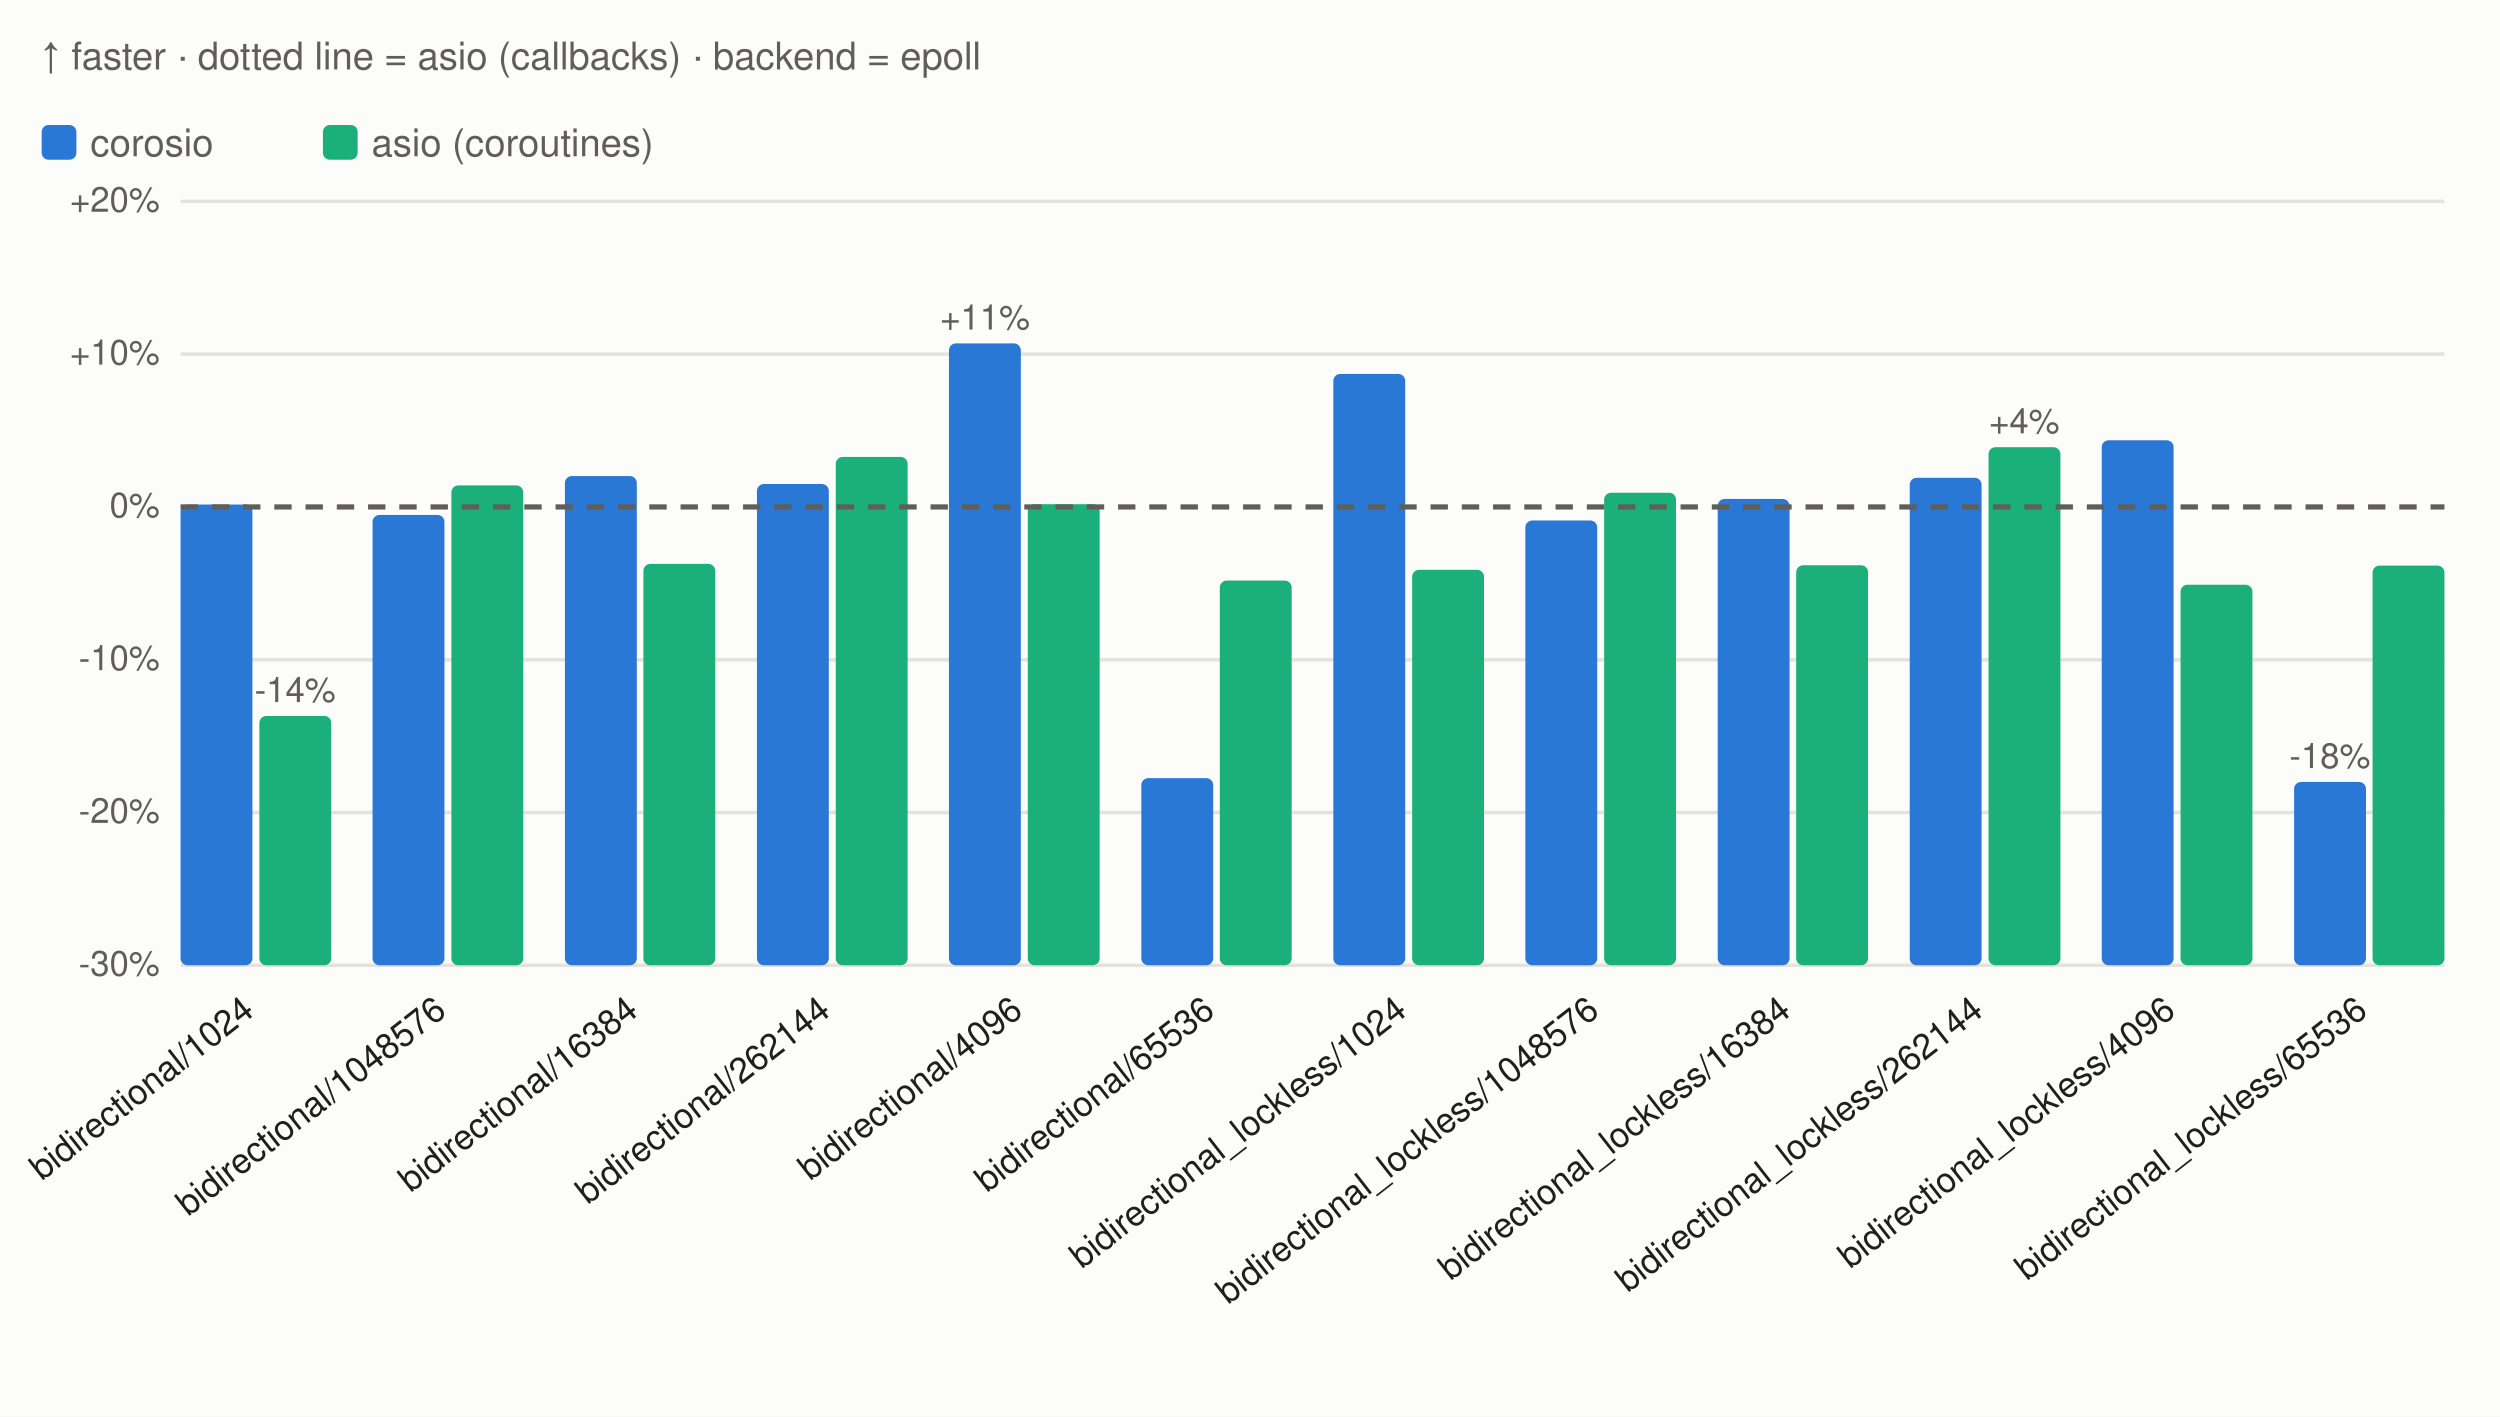
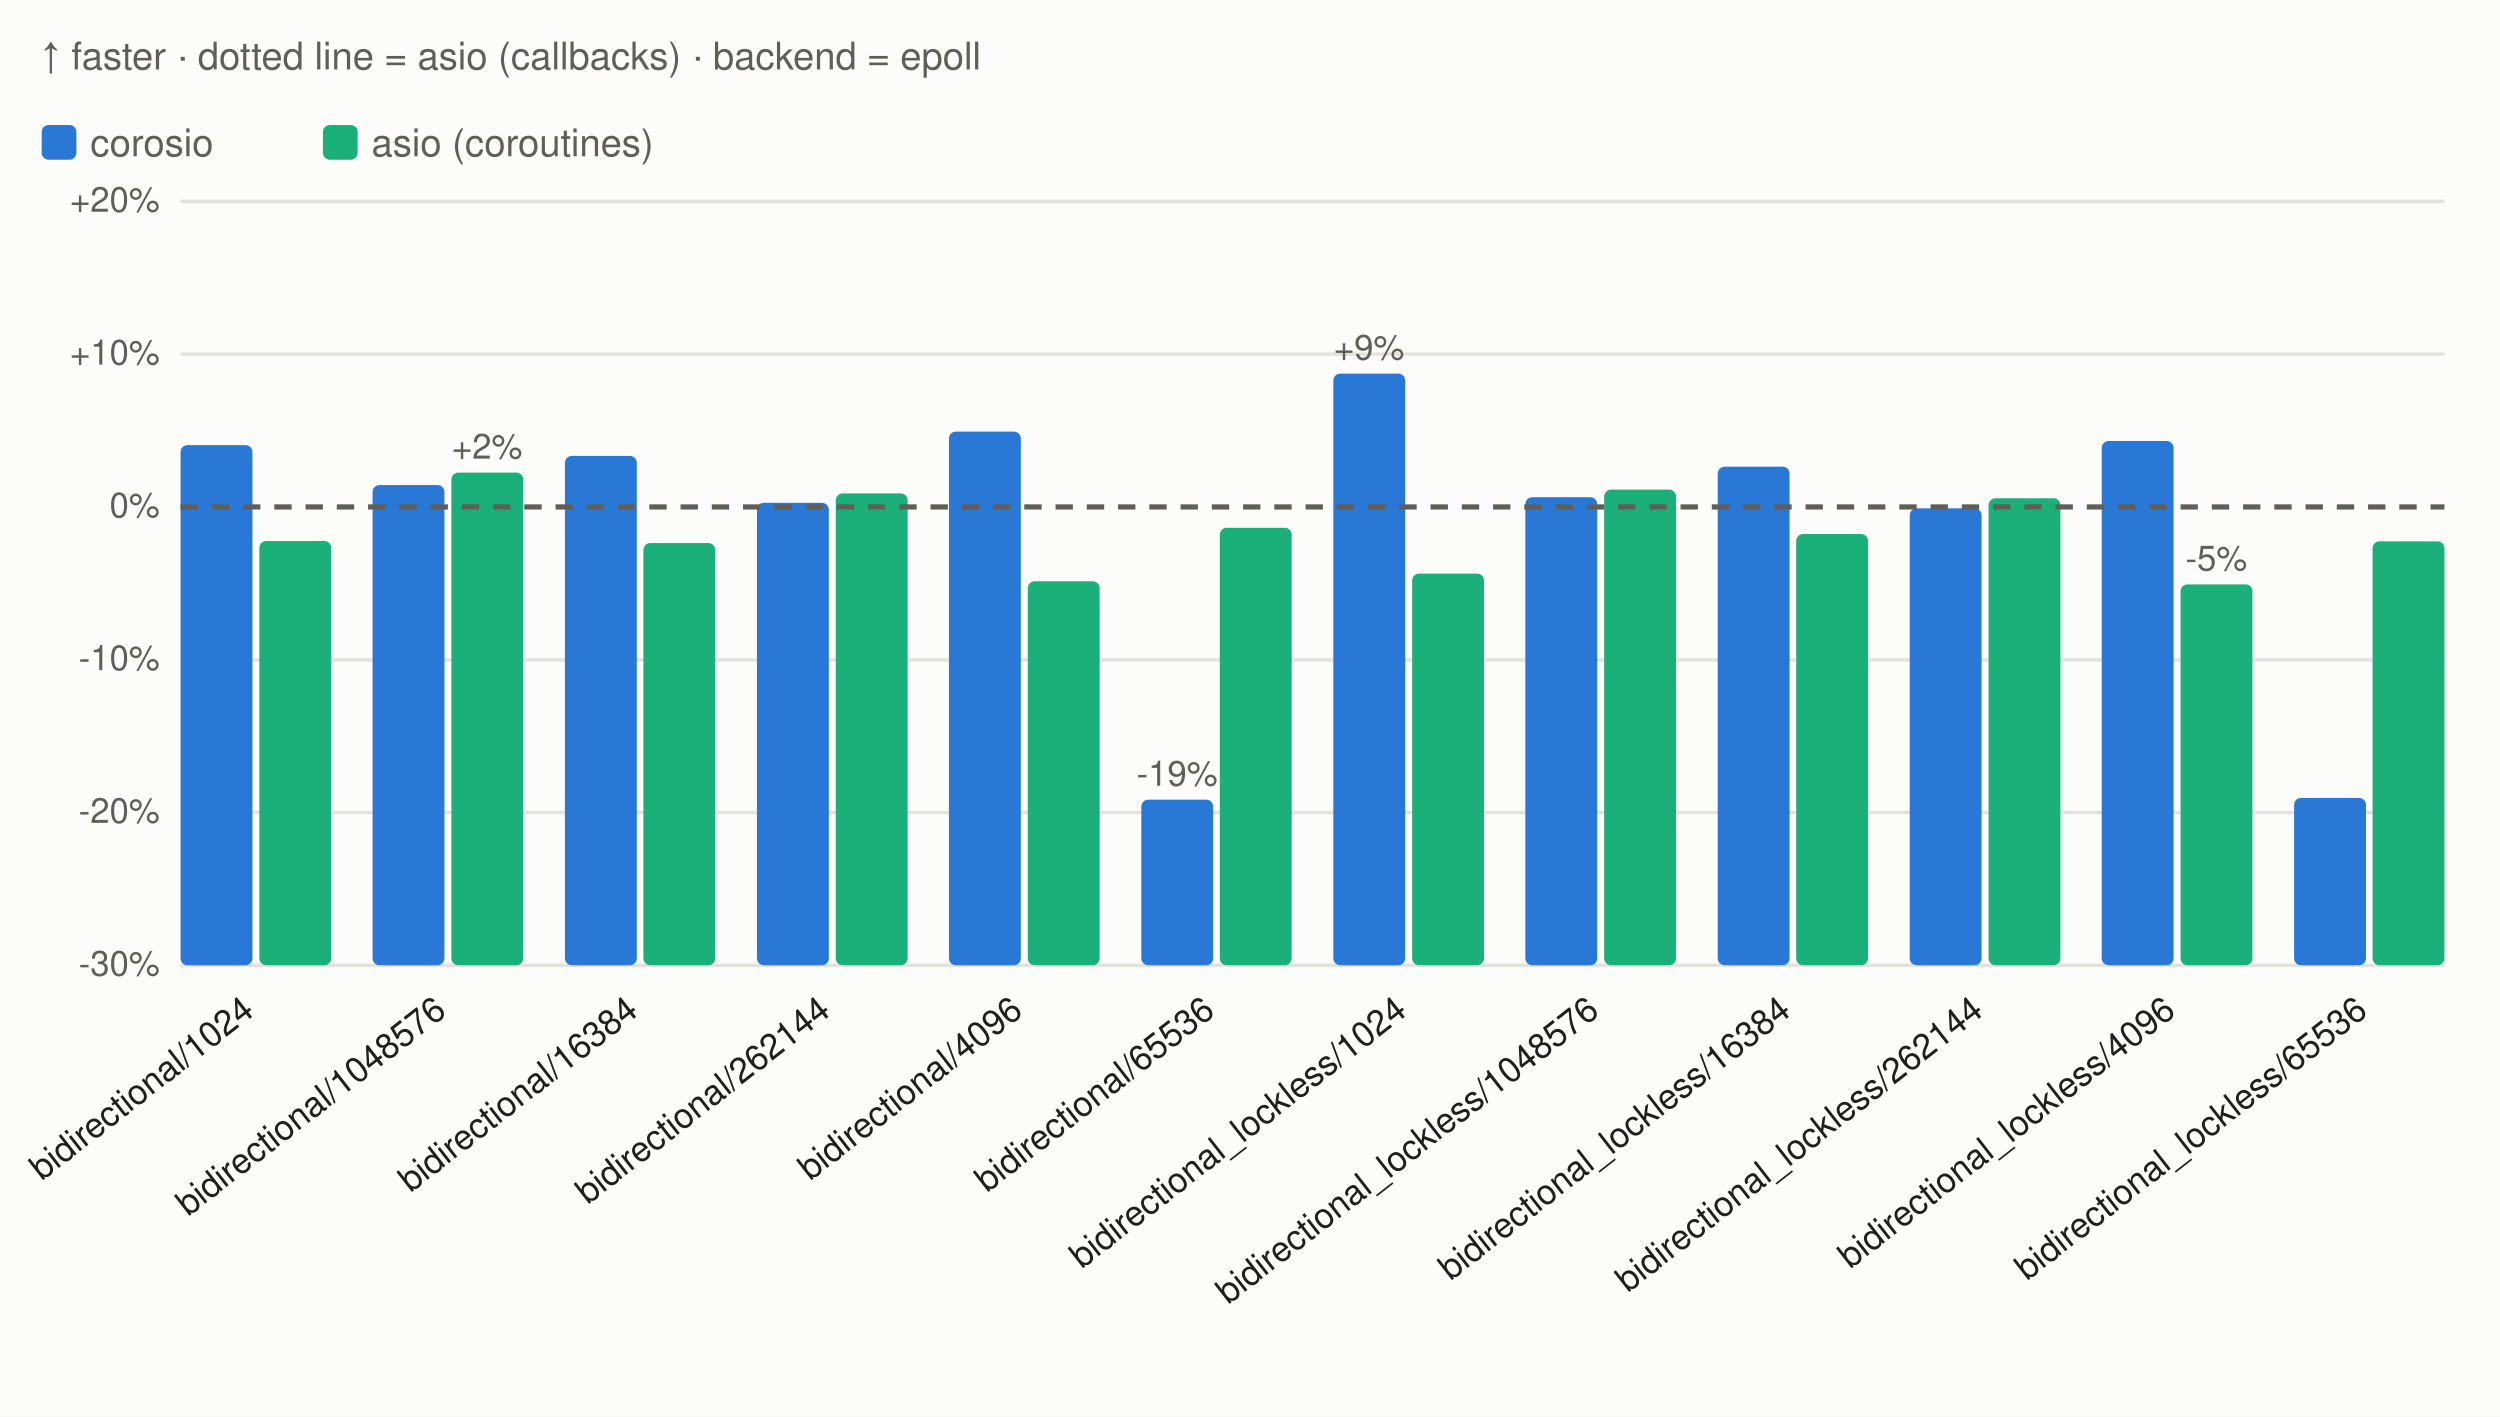
<svg xmlns="http://www.w3.org/2000/svg" class="bch-chart" width="720" height="408" viewBox="0 0 720 408">
  <style>.bch-chart{width:100%;height:auto;overflow:visible}.imageblock.bch-block{align-items:stretch}.imageblock.bch-block .content{width:100%}.bch-seg-label{fill:#ffffff;font-weight:700}html.dark .bch-exact&gt;summary.title,html.dark .bch-exact summary.title{color:var(--text-main-text-primary,#ffffff)}.boostlook .doc .openblock.bch-card{border:1px solid var(--border-border-secondary,#e3e2dc);border-radius:10px;padding:14px 14px 4px;margin-top:1.4rem;margin-bottom:1.4rem}.boostlook .doc .bch-card .imageblock.bch-block{margin-top:0;margin-bottom:0.25rem}.boostlook .doc .bch-card details.bch-exact{margin-top:0;margin-bottom:0.5rem;margin-left:0}.boostlook .doc .bch-card details.bch-exact&gt;summary{margin-left:2rem}.boostlook .doc .bch-card table.stretch,.boostlook #content .bch-card table.stretch{width:100%;margin-left:0;font-size:0.88em}.boostlook .doc .bch-card table.stretch td,.boostlook .doc .bch-card table.stretch th{padding:0.3rem 0.55rem}@media (prefers-color-scheme: dark) {.bch-surface{fill:#1a1a19}.bch-ink{fill:#ffffff}.bch-ink2{fill:#c3c2b7}.bch-grid{stroke:#3a3a38}.bch-zero{stroke:#c3c2b7}.bch-s-native{fill:#3987e5}.bch-s-uring{fill:#d95926}.bch-s-cb{fill:#199e70}.bch-div-pos{fill:#3987e5}.bch-div-neg{fill:#e66767}.bch-div-mid{fill:#383835}}html:not(.dark) .bch-surface{fill:transparent}html:not(.dark) .bch-ink{fill:#1f1f1e}html:not(.dark) .bch-ink2{fill:#5f5e58}html:not(.dark) .bch-grid{stroke:#e3e2dc}html:not(.dark) .bch-zero{stroke:#5f5e58}html:not(.dark) .bch-s-native{fill:#2a78d6}html:not(.dark) .bch-s-uring{fill:#eb6834}html:not(.dark) .bch-s-cb{fill:#1baf7a}html:not(.dark) .bch-div-pos{fill:#2a78d6}html:not(.dark) .bch-div-neg{fill:#e34948}html:not(.dark) .bch-div-mid{fill:#f0efec}html.dark .bch-surface{fill:transparent}html.dark .bch-ink{fill:#ffffff}html.dark .bch-ink2{fill:#c3c2b7}html.dark .bch-grid{stroke:#3a3a38}html.dark .bch-zero{stroke:#c3c2b7}html.dark .bch-s-native{fill:#3987e5}html.dark .bch-s-uring{fill:#d95926}html.dark .bch-s-cb{fill:#199e70}html.dark .bch-div-pos{fill:#3987e5}html.dark .bch-div-neg{fill:#e66767}html.dark .bch-div-mid{fill:#383835}</style>
  <rect width="720" height="408" class="bch-surface" fill="#fcfcfb" />
  <text x="12" y="20" font-family="-apple-system,Segoe UI,Helvetica,Arial,sans-serif" font-size="11" class="bch-ink2" fill="#5f5e58">↑ faster · dotted line = asio (callbacks) · backend = epoll</text>
  <rect x="12" y="36" width="10" height="10" rx="2" class="bch-s-native" fill="#2a78d6" />
  <text x="26" y="45" font-family="-apple-system,Segoe UI,Helvetica,Arial,sans-serif" font-size="11" class="bch-ink2" fill="#5f5e58">corosio</text>
  <rect x="93" y="36" width="10" height="10" rx="2" class="bch-s-cb" fill="#1baf7a" />
  <text x="107" y="45" font-family="-apple-system,Segoe UI,Helvetica,Arial,sans-serif" font-size="11" class="bch-ink2" fill="#5f5e58">asio (coroutines)</text>
  <line x1="52" y1="278.0" x2="704" y2="278.0" class="bch-grid" stroke="#e3e2dc" stroke-width="1" />
  <text x="46" y="281.0" font-family="-apple-system,Segoe UI,Helvetica,Arial,sans-serif" font-size="10" class="bch-ink2" fill="#5f5e58" text-anchor="end">-30%</text>
  <line x1="52" y1="234.0" x2="704" y2="234.0" class="bch-grid" stroke="#e3e2dc" stroke-width="1" />
  <text x="46" y="237.0" font-family="-apple-system,Segoe UI,Helvetica,Arial,sans-serif" font-size="10" class="bch-ink2" fill="#5f5e58" text-anchor="end">-20%</text>
  <line x1="52" y1="190.0" x2="704" y2="190.0" class="bch-grid" stroke="#e3e2dc" stroke-width="1" />
  <text x="46" y="193.0" font-family="-apple-system,Segoe UI,Helvetica,Arial,sans-serif" font-size="10" class="bch-ink2" fill="#5f5e58" text-anchor="end">-10%</text>
  <line x1="52" y1="102.0" x2="704" y2="102.0" class="bch-grid" stroke="#e3e2dc" stroke-width="1" />
  <text x="46" y="105.0" font-family="-apple-system,Segoe UI,Helvetica,Arial,sans-serif" font-size="10" class="bch-ink2" fill="#5f5e58" text-anchor="end">+10%</text>
  <line x1="52" y1="58.0" x2="704" y2="58.0" class="bch-grid" stroke="#e3e2dc" stroke-width="1" />
  <text x="46" y="61.0" font-family="-apple-system,Segoe UI,Helvetica,Arial,sans-serif" font-size="10" class="bch-ink2" fill="#5f5e58" text-anchor="end">+20%</text>
  <text x="46" y="149.0" font-family="-apple-system,Segoe UI,Helvetica,Arial,sans-serif" font-size="10" class="bch-ink2" fill="#5f5e58" text-anchor="end">0%</text>
-   <rect x="52.0" y="145.3" width="20.7" height="132.7" rx="2" class="bch-s-native" fill="#2a78d6" />
-   <rect x="74.7" y="206.2" width="20.7" height="71.8" rx="2" class="bch-s-cb" fill="#1baf7a" />
-   <text x="85.0" y="202.2" font-family="-apple-system,Segoe UI,Helvetica,Arial,sans-serif" font-size="10" class="bch-ink2" fill="#5f5e58" text-anchor="middle">-14%</text>
+   <rect x="52.0" y="128.2" width="20.7" height="149.8" rx="2" class="bch-s-native" fill="#2a78d6" />
+   <rect x="74.7" y="155.8" width="20.7" height="122.2" rx="2" class="bch-s-cb" fill="#1baf7a" />
  <text x="73.7" y="292.0" font-family="-apple-system,Segoe UI,Helvetica,Arial,sans-serif" font-size="10" class="bch-ink" fill="#1f1f1e" text-anchor="end" transform="rotate(-38 73.7 292.0)">bidirectional/1024</text>
-   <rect x="107.3" y="148.3" width="20.7" height="129.7" rx="2" class="bch-s-native" fill="#2a78d6" />
-   <rect x="130.0" y="139.8" width="20.7" height="138.2" rx="2" class="bch-s-cb" fill="#1baf7a" />
+   <rect x="107.3" y="139.7" width="20.7" height="138.3" rx="2" class="bch-s-native" fill="#2a78d6" />
+   <rect x="130.0" y="136.1" width="20.7" height="141.9" rx="2" class="bch-s-cb" fill="#1baf7a" />
+   <text x="140.3" y="132.1" font-family="-apple-system,Segoe UI,Helvetica,Arial,sans-serif" font-size="10" class="bch-ink2" fill="#5f5e58" text-anchor="middle">+2%</text>
  <text x="129.0" y="292.0" font-family="-apple-system,Segoe UI,Helvetica,Arial,sans-serif" font-size="10" class="bch-ink" fill="#1f1f1e" text-anchor="end" transform="rotate(-38 129.0 292.0)">bidirectional/1048576</text>
-   <rect x="162.7" y="137.1" width="20.7" height="140.9" rx="2" class="bch-s-native" fill="#2a78d6" />
-   <rect x="185.3" y="162.4" width="20.7" height="115.6" rx="2" class="bch-s-cb" fill="#1baf7a" />
+   <rect x="162.7" y="131.3" width="20.7" height="146.7" rx="2" class="bch-s-native" fill="#2a78d6" />
+   <rect x="185.3" y="156.4" width="20.7" height="121.6" rx="2" class="bch-s-cb" fill="#1baf7a" />
  <text x="184.3" y="292.0" font-family="-apple-system,Segoe UI,Helvetica,Arial,sans-serif" font-size="10" class="bch-ink" fill="#1f1f1e" text-anchor="end" transform="rotate(-38 184.3 292.0)">bidirectional/16384</text>
-   <rect x="218.0" y="139.4" width="20.7" height="138.6" rx="2" class="bch-s-native" fill="#2a78d6" />
-   <rect x="240.7" y="131.6" width="20.7" height="146.4" rx="2" class="bch-s-cb" fill="#1baf7a" />
+   <rect x="218.0" y="144.8" width="20.7" height="133.2" rx="2" class="bch-s-native" fill="#2a78d6" />
+   <rect x="240.7" y="142.1" width="20.7" height="135.9" rx="2" class="bch-s-cb" fill="#1baf7a" />
  <text x="239.7" y="292.0" font-family="-apple-system,Segoe UI,Helvetica,Arial,sans-serif" font-size="10" class="bch-ink" fill="#1f1f1e" text-anchor="end" transform="rotate(-38 239.7 292.0)">bidirectional/262144</text>
-   <rect x="273.3" y="98.9" width="20.7" height="179.1" rx="2" class="bch-s-native" fill="#2a78d6" />
-   <text x="283.7" y="94.9" font-family="-apple-system,Segoe UI,Helvetica,Arial,sans-serif" font-size="10" class="bch-ink2" fill="#5f5e58" text-anchor="middle">+11%</text>
-   <rect x="296.0" y="145.2" width="20.7" height="132.8" rx="2" class="bch-s-cb" fill="#1baf7a" />
+   <rect x="273.3" y="124.3" width="20.7" height="153.7" rx="2" class="bch-s-native" fill="#2a78d6" />
+   <rect x="296.0" y="167.4" width="20.7" height="110.6" rx="2" class="bch-s-cb" fill="#1baf7a" />
  <text x="295.0" y="292.0" font-family="-apple-system,Segoe UI,Helvetica,Arial,sans-serif" font-size="10" class="bch-ink" fill="#1f1f1e" text-anchor="end" transform="rotate(-38 295.0 292.0)">bidirectional/4096</text>
-   <rect x="328.7" y="224.1" width="20.7" height="53.9" rx="2" class="bch-s-native" fill="#2a78d6" />
-   <rect x="351.3" y="167.2" width="20.7" height="110.8" rx="2" class="bch-s-cb" fill="#1baf7a" />
+   <rect x="328.7" y="230.3" width="20.7" height="47.7" rx="2" class="bch-s-native" fill="#2a78d6" />
+   <text x="339.0" y="226.3" font-family="-apple-system,Segoe UI,Helvetica,Arial,sans-serif" font-size="10" class="bch-ink2" fill="#5f5e58" text-anchor="middle">-19%</text>
+   <rect x="351.3" y="152.0" width="20.7" height="126.0" rx="2" class="bch-s-cb" fill="#1baf7a" />
  <text x="350.3" y="292.0" font-family="-apple-system,Segoe UI,Helvetica,Arial,sans-serif" font-size="10" class="bch-ink" fill="#1f1f1e" text-anchor="end" transform="rotate(-38 350.3 292.0)">bidirectional/65536</text>
-   <rect x="384.0" y="107.7" width="20.7" height="170.3" rx="2" class="bch-s-native" fill="#2a78d6" />
-   <rect x="406.7" y="164.1" width="20.7" height="113.9" rx="2" class="bch-s-cb" fill="#1baf7a" />
+   <rect x="384.0" y="107.6" width="20.7" height="170.4" rx="2" class="bch-s-native" fill="#2a78d6" />
+   <text x="394.3" y="103.6" font-family="-apple-system,Segoe UI,Helvetica,Arial,sans-serif" font-size="10" class="bch-ink2" fill="#5f5e58" text-anchor="middle">+9%</text>
+   <rect x="406.7" y="165.2" width="20.7" height="112.8" rx="2" class="bch-s-cb" fill="#1baf7a" />
  <text x="405.7" y="292.0" font-family="-apple-system,Segoe UI,Helvetica,Arial,sans-serif" font-size="10" class="bch-ink" fill="#1f1f1e" text-anchor="end" transform="rotate(-38 405.7 292.0)">bidirectional_lockless/1024</text>
-   <rect x="439.3" y="149.9" width="20.7" height="128.1" rx="2" class="bch-s-native" fill="#2a78d6" />
-   <rect x="462.0" y="141.9" width="20.7" height="136.1" rx="2" class="bch-s-cb" fill="#1baf7a" />
+   <rect x="439.3" y="143.2" width="20.7" height="134.8" rx="2" class="bch-s-native" fill="#2a78d6" />
+   <rect x="462.0" y="141.0" width="20.7" height="137.0" rx="2" class="bch-s-cb" fill="#1baf7a" />
  <text x="461.0" y="292.0" font-family="-apple-system,Segoe UI,Helvetica,Arial,sans-serif" font-size="10" class="bch-ink" fill="#1f1f1e" text-anchor="end" transform="rotate(-38 461.0 292.0)">bidirectional_lockless/1048576</text>
-   <rect x="494.7" y="143.7" width="20.7" height="134.3" rx="2" class="bch-s-native" fill="#2a78d6" />
-   <rect x="517.3" y="162.8" width="20.7" height="115.2" rx="2" class="bch-s-cb" fill="#1baf7a" />
+   <rect x="494.7" y="134.4" width="20.7" height="143.6" rx="2" class="bch-s-native" fill="#2a78d6" />
+   <rect x="517.3" y="153.8" width="20.7" height="124.2" rx="2" class="bch-s-cb" fill="#1baf7a" />
  <text x="516.3" y="292.0" font-family="-apple-system,Segoe UI,Helvetica,Arial,sans-serif" font-size="10" class="bch-ink" fill="#1f1f1e" text-anchor="end" transform="rotate(-38 516.3 292.0)">bidirectional_lockless/16384</text>
-   <rect x="550.0" y="137.6" width="20.7" height="140.4" rx="2" class="bch-s-native" fill="#2a78d6" />
-   <rect x="572.7" y="128.8" width="20.7" height="149.2" rx="2" class="bch-s-cb" fill="#1baf7a" />
-   <text x="583.0" y="124.8" font-family="-apple-system,Segoe UI,Helvetica,Arial,sans-serif" font-size="10" class="bch-ink2" fill="#5f5e58" text-anchor="middle">+4%</text>
+   <rect x="550.0" y="146.4" width="20.7" height="131.6" rx="2" class="bch-s-native" fill="#2a78d6" />
+   <rect x="572.7" y="143.5" width="20.7" height="134.5" rx="2" class="bch-s-cb" fill="#1baf7a" />
  <text x="571.7" y="292.0" font-family="-apple-system,Segoe UI,Helvetica,Arial,sans-serif" font-size="10" class="bch-ink" fill="#1f1f1e" text-anchor="end" transform="rotate(-38 571.7 292.0)">bidirectional_lockless/262144</text>
-   <rect x="605.3" y="126.8" width="20.7" height="151.2" rx="2" class="bch-s-native" fill="#2a78d6" />
-   <rect x="628.0" y="168.4" width="20.7" height="109.6" rx="2" class="bch-s-cb" fill="#1baf7a" />
+   <rect x="605.3" y="127.0" width="20.7" height="151.0" rx="2" class="bch-s-native" fill="#2a78d6" />
+   <rect x="628.0" y="168.3" width="20.7" height="109.7" rx="2" class="bch-s-cb" fill="#1baf7a" />
+   <text x="638.3" y="164.3" font-family="-apple-system,Segoe UI,Helvetica,Arial,sans-serif" font-size="10" class="bch-ink2" fill="#5f5e58" text-anchor="middle">-5%</text>
  <text x="627.0" y="292.0" font-family="-apple-system,Segoe UI,Helvetica,Arial,sans-serif" font-size="10" class="bch-ink" fill="#1f1f1e" text-anchor="end" transform="rotate(-38 627.0 292.0)">bidirectional_lockless/4096</text>
-   <rect x="660.7" y="225.2" width="20.7" height="52.8" rx="2" class="bch-s-native" fill="#2a78d6" />
-   <text x="671.0" y="221.2" font-family="-apple-system,Segoe UI,Helvetica,Arial,sans-serif" font-size="10" class="bch-ink2" fill="#5f5e58" text-anchor="middle">-18%</text>
-   <rect x="683.3" y="162.9" width="20.7" height="115.1" rx="2" class="bch-s-cb" fill="#1baf7a" />
+   <rect x="660.7" y="229.8" width="20.7" height="48.2" rx="2" class="bch-s-native" fill="#2a78d6" />
+   <rect x="683.3" y="155.9" width="20.7" height="122.1" rx="2" class="bch-s-cb" fill="#1baf7a" />
  <text x="682.3" y="292.0" font-family="-apple-system,Segoe UI,Helvetica,Arial,sans-serif" font-size="10" class="bch-ink" fill="#1f1f1e" text-anchor="end" transform="rotate(-38 682.3 292.0)">bidirectional_lockless/65536</text>
  <line x1="52" y1="146.0" x2="704" y2="146.0" class="bch-zero" stroke="#5f5e58" stroke-width="1.5" stroke-dasharray="5 4" />
</svg>
